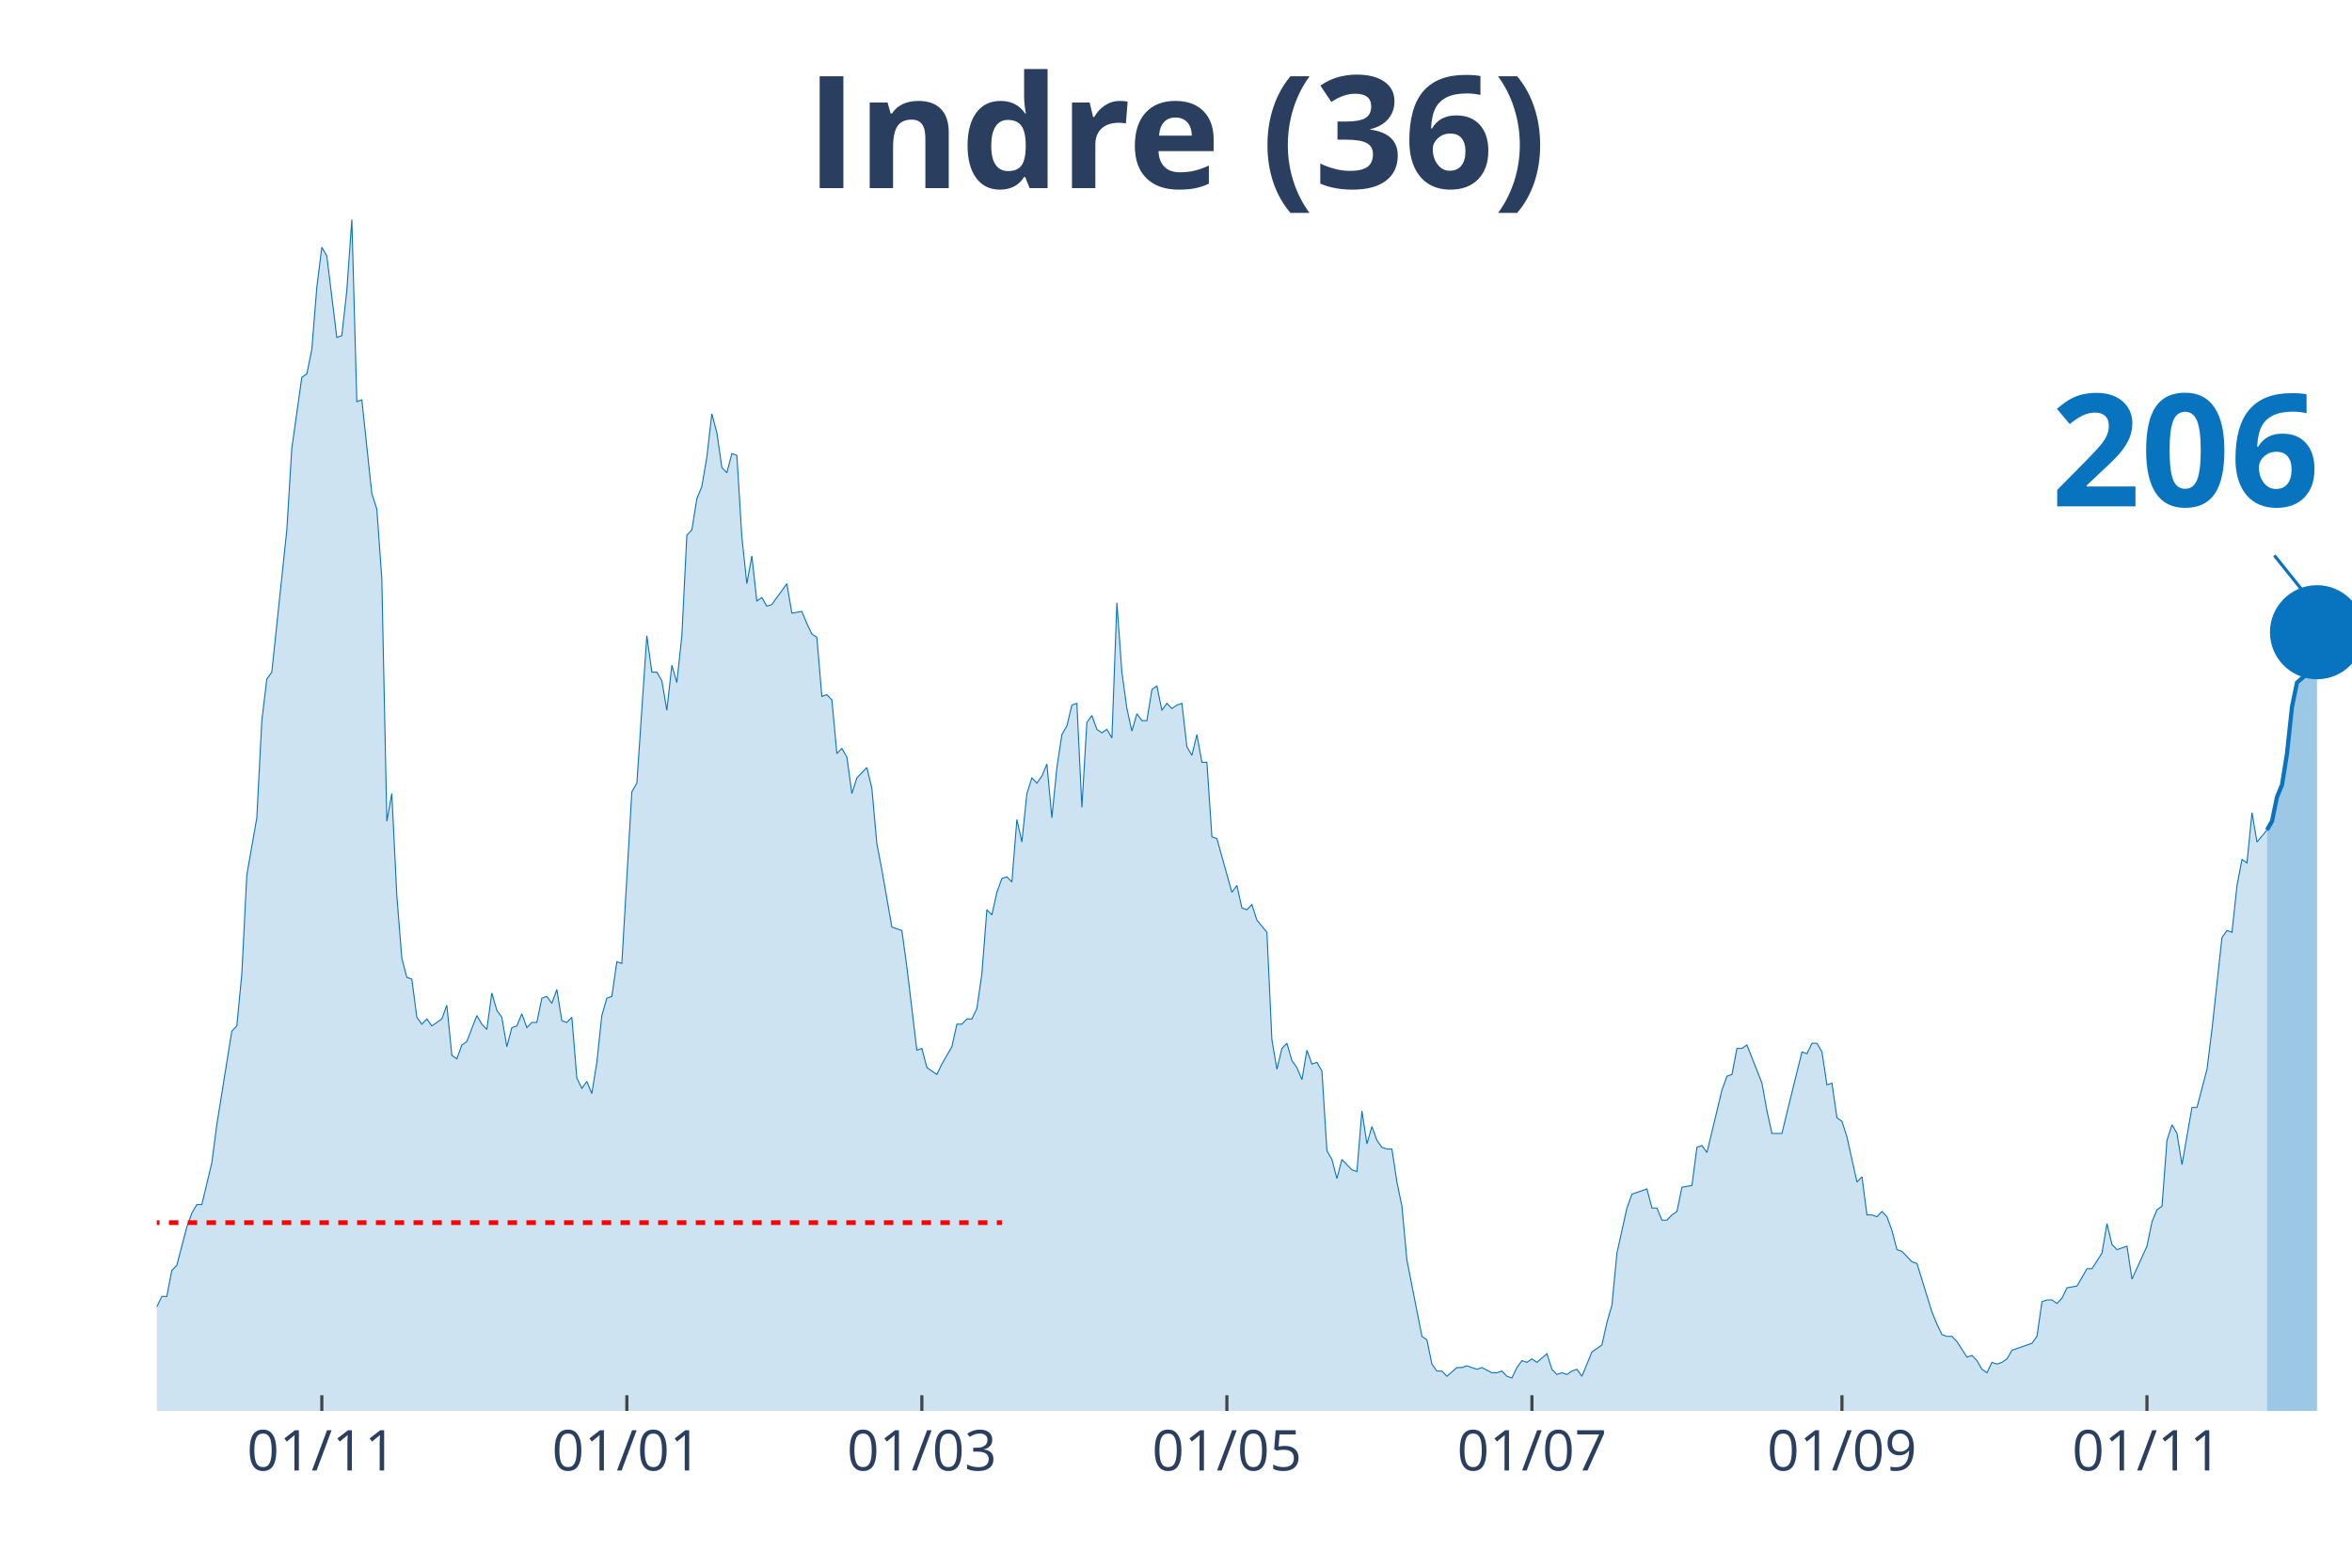
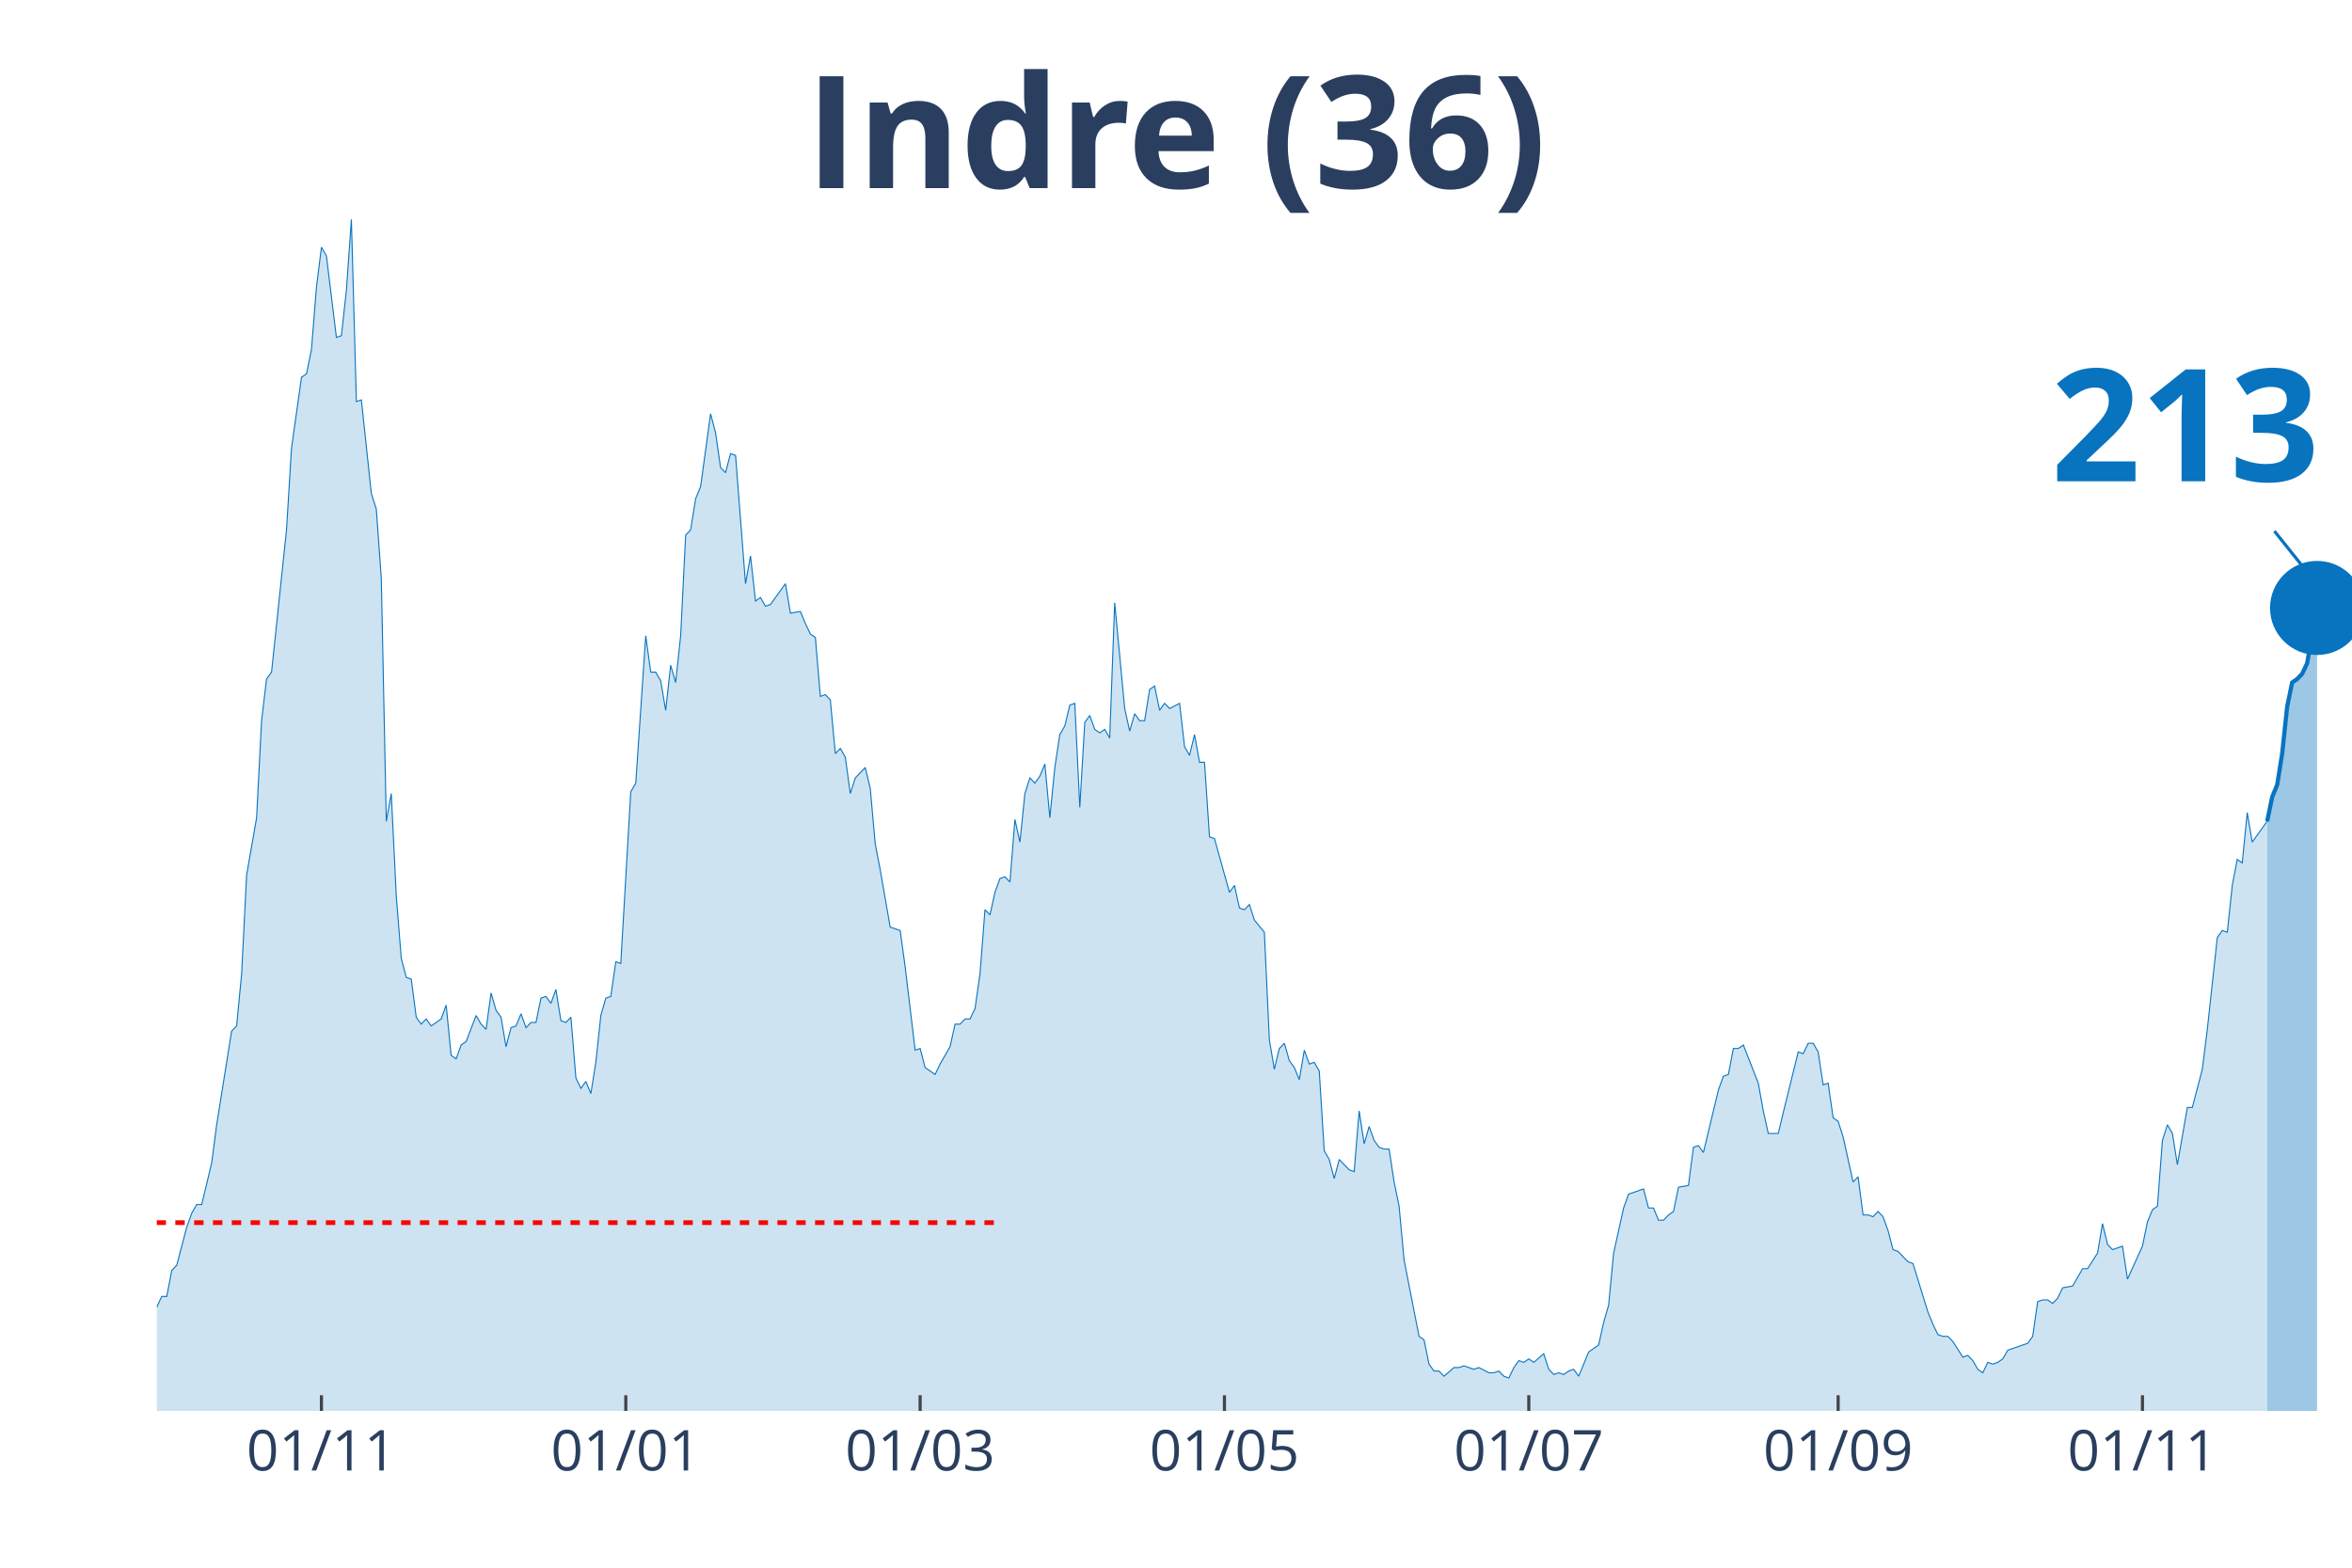
<svg xmlns="http://www.w3.org/2000/svg" class="main-svg" width="1125" height="750" style="" viewBox="0 0 750 500">
  <rect x="0" y="0" width="750" height="500" style="fill: rgb(0, 0, 0); fill-opacity: 0;" />
-   <defs id="defs-f3b847">
+   <defs id="defs-1c2faa">
    <g class="clips">
-       <clipPath id="clipf3b847xyplot" class="plotclip">
+       <clipPath id="clip1c2faaxyplot" class="plotclip">
        <rect width="700" height="380" />
      </clipPath>
-       <clipPath class="axesclip" id="clipf3b847x">
+       <clipPath class="axesclip" id="clip1c2faax">
        <rect x="50" y="0" width="700" height="500" />
      </clipPath>
-       <clipPath class="axesclip" id="clipf3b847y">
+       <clipPath class="axesclip" id="clip1c2faay">
        <rect x="0" y="70" width="750" height="380" />
      </clipPath>
-       <clipPath class="axesclip" id="clipf3b847xy">
+       <clipPath class="axesclip" id="clip1c2faaxy">
        <rect x="50" y="70" width="700" height="380" />
      </clipPath>
    </g>
    <g class="gradients" />
  </defs>
  <g class="bglayer">
    <rect class="bg" x="50" y="70" width="700" height="380" style="fill: rgb(0, 0, 0); fill-opacity: 0; stroke-width: 0;" />
  </g>
  <g class="layer-below">
    <g class="imagelayer" />
    <g class="shapelayer" />
  </g>
  <g class="cartesianlayer">
    <g class="subplot xy">
      <g class="layer-subplot">
        <g class="shapelayer" />
        <g class="imagelayer" />
      </g>
      <g class="gridlayer">
        <g class="x">
-           <path class="xgrid crisp" transform="translate(102.62,0)" d="M0,70v380" style="stroke: rgb(255, 255, 255); stroke-opacity: 1; stroke-width: 1px;" />
-           <path class="xgrid crisp" transform="translate(199.89,0)" d="M0,70v380" style="stroke: rgb(255, 255, 255); stroke-opacity: 1; stroke-width: 1px;" />
-           <path class="xgrid crisp" transform="translate(293.96,0)" d="M0,70v380" style="stroke: rgb(255, 255, 255); stroke-opacity: 1; stroke-width: 1px;" />
-           <path class="xgrid crisp" transform="translate(391.23,0)" d="M0,70v380" style="stroke: rgb(255, 255, 255); stroke-opacity: 1; stroke-width: 1px;" />
-           <path class="xgrid crisp" transform="translate(488.5,0)" d="M0,70v380" style="stroke: rgb(255, 255, 255); stroke-opacity: 1; stroke-width: 1px;" />
-           <path class="xgrid crisp" transform="translate(587.36,0)" d="M0,70v380" style="stroke: rgb(255, 255, 255); stroke-opacity: 1; stroke-width: 1px;" />
-           <path class="xgrid crisp" transform="translate(684.62,0)" d="M0,70v380" style="stroke: rgb(255, 255, 255); stroke-opacity: 1; stroke-width: 1px;" />
+           <path class="xgrid crisp" transform="translate(102.5,0)" d="M0,70v380" style="stroke: rgb(255, 255, 255); stroke-opacity: 1; stroke-width: 1px;" />
+           <path class="xgrid crisp" transform="translate(199.55,0)" d="M0,70v380" style="stroke: rgb(255, 255, 255); stroke-opacity: 1; stroke-width: 1px;" />
+           <path class="xgrid crisp" transform="translate(293.41,0)" d="M0,70v380" style="stroke: rgb(255, 255, 255); stroke-opacity: 1; stroke-width: 1px;" />
+           <path class="xgrid crisp" transform="translate(390.45,0)" d="M0,70v380" style="stroke: rgb(255, 255, 255); stroke-opacity: 1; stroke-width: 1px;" />
+           <path class="xgrid crisp" transform="translate(487.5,0)" d="M0,70v380" style="stroke: rgb(255, 255, 255); stroke-opacity: 1; stroke-width: 1px;" />
+           <path class="xgrid crisp" transform="translate(586.14,0)" d="M0,70v380" style="stroke: rgb(255, 255, 255); stroke-opacity: 1; stroke-width: 1px;" />
+           <path class="xgrid crisp" transform="translate(683.18,0)" d="M0,70v380" style="stroke: rgb(255, 255, 255); stroke-opacity: 1; stroke-width: 1px;" />
        </g>
        <g class="y" />
      </g>
      <g class="zerolinelayer" />
      <path class="xlines-below" />
      <path class="ylines-below" />
      <g class="overlines-below" />
      <g class="xaxislayer-below" />
      <g class="yaxislayer-below" />
      <g class="overaxes-below" />
-       <g class="plot" transform="translate(50, 70)" clip-path="url('#clipf3b847xyplot')">
+       <g class="plot" transform="translate(50, 70)" clip-path="url('#clip1c2faaxyplot')">
        <g class="scatterlayer mlayer">
-           <g class="trace scatter tracec04add" style="stroke-miterlimit: 2;">
+           <g class="trace scatter tracedd4503" style="stroke-miterlimit: 2;">
            <g class="fills">
              <g>
-                 <path class="js-fill" d="M672.89,380L-216.86,380L-216.86,373.92L-200.91,378.89L-199.32,378.34L-180.18,379.45L-178.59,380L-157.86,377.79L-156.26,377.23L-141.91,380L-140.32,380L-108.43,379.45L-106.83,377.79L-97.27,375.57L-95.67,377.23L-90.89,375.57L-89.29,374.47L-86.1,374.47L-84.51,371.7L-81.32,370.04L-79.73,373.36L-76.54,370.04L-74.94,370.04L-70.16,371.7L-68.56,370.6L-66.97,375.02L-65.38,374.47L-63.78,374.47L-62.19,370.04L-59,358.98L-57.4,354L-54.21,348.47L-52.62,348.47L-49.43,349.58L-47.84,353.45L-43.05,360.09L-41.46,360.09L-39.86,361.75L-38.27,361.19L-35.08,362.85L-33.49,359.53L-28.7,354.56L-27.11,346.81L-25.51,344.6L-23.92,337.41L-22.32,332.98L-20.73,332.98L-19.13,334.09L-17.54,329.11L-15.95,338.52L-14.35,340.73L-11.16,344.6L-9.57,345.71L-7.97,345.71L-6.38,350.68L-4.78,347.92L-3.19,346.81L-1.59,348.47L0,346.81L1.59,343.49L3.19,343.49L4.78,335.2L6.38,333.54L9.57,321.37L11.16,316.94L12.76,314.18L14.35,314.18L17.54,300.9L19.13,288.73L23.92,258.86L25.51,257.21L27.11,240.61L28.7,209.08L31.89,190.83L33.49,159.85L35.08,146.58L36.67,144.37L41.46,99.01L43.05,73.01L46.24,50.33L47.84,49.23L49.43,41.48L51.03,21.57L52.62,8.85L54.21,11.62L57.4,37.61L59,37.06L60.59,22.68L62.19,0L63.78,58.08L65.38,57.53L68.56,87.39L70.16,92.37L71.75,114.5L73.35,191.94L74.94,183.09L76.54,215.72L78.13,235.63L79.73,241.72L81.32,242.27L82.92,254.44L84.51,256.65L86.1,254.99L87.7,257.21L89.29,256.1L90.89,254.99L92.48,250.57L94.08,266.61L95.67,267.71L97.27,263.29L98.86,262.18L102.05,253.89L103.64,256.65L105.24,258.31L106.83,246.7L108.43,252.23L110.02,254.44L111.62,263.84L113.21,257.76L114.81,257.21L116.4,253.33L118,257.76L119.59,256.1L121.18,256.1L122.78,248.36L124.37,247.8L125.97,250.01L127.56,245.59L129.16,255.55L130.75,256.1L132.35,254.44L133.94,273.8L135.54,277.12L137.13,274.91L138.72,278.78L140.32,268.82L141.91,253.89L143.51,248.36L145.1,247.8L146.7,236.74L148.29,237.29L151.48,182.53L153.08,179.77L156.26,132.75L157.86,144.37L159.45,144.37L161.05,147.13L162.64,156.54L164.24,142.15L165.83,147.69L167.43,132.75L169.02,100.67L170.62,99.01L172.21,89.05L173.8,85.18L175.4,75.78L176.99,61.95L178.59,68.03L180.18,79.1L181.78,80.76L183.37,74.67L184.97,75.23L186.56,101.22L188.15,116.16L189.75,107.31L191.34,121.69L192.94,120.58L194.53,123.35L196.13,122.79L200.91,116.16L202.51,125.56L205.69,125.01L207.29,128.88L208.88,132.2L210.48,133.3L212.07,152.11L213.67,151.56L215.26,153.22L216.86,170.36L218.45,168.7L220.05,171.47L221.64,183.09L223.23,178.11L226.42,174.79L228.02,181.43L229.61,199.13L231.21,207.42L234.4,225.68L235.99,226.23L237.59,226.78L239.18,238.4L242.37,264.95L243.96,264.4L245.56,270.48L247.15,271.59L248.75,272.69L250.34,269.37L253.53,263.84L255.13,256.65L256.72,256.65L258.31,254.99L259.91,254.99L261.5,251.67L263.1,240.61L264.69,220.15L266.29,221.8L267.88,214.61L269.48,210.19L271.07,209.64L272.67,211.3L274.26,191.38L275.85,198.57L277.45,183.09L279.04,178.11L280.64,179.77L282.23,177.55L283.83,173.68L285.42,190.83L287.02,174.79L288.61,164.28L290.21,161.51L291.8,154.88L293.39,154.32L294.99,187.51L296.58,160.41L298.18,158.2L299.77,162.62L301.37,163.73L302.96,162.62L304.56,165.39L306.15,122.24L307.74,144.37L309.34,155.98L310.93,163.17L312.53,157.64L314.12,159.85L315.72,159.85L317.31,149.9L318.91,148.79L320.5,156.54L322.1,154.32L323.69,155.98L325.28,154.88L326.88,154.32L328.47,168.15L330.07,170.92L331.66,164.28L333.26,173.13L334.85,173.13L336.45,196.91L338.04,197.47L342.82,214.61L344.42,212.4L346.01,219.59L347.61,220.15L349.2,218.49L350.8,223.46L353.99,227.34L355.58,261.63L357.18,271.03L358.77,264.4L360.36,262.74L361.96,268.27L363.55,270.48L365.15,274.35L366.74,264.95L368.34,269.37L369.93,268.82L371.53,271.59L373.12,297.03L374.72,299.8L376.31,305.88L377.9,299.8L381.09,303.11L382.69,303.67L384.28,284.31L385.88,294.82L387.47,289.29L389.07,293.71L390.66,295.92L392.26,296.48L393.85,296.48L395.44,306.99L397.04,314.73L398.63,331.88L403.42,356.22L405.01,357.32L406.61,365.07L408.2,367.28L409.79,367.28L411.39,368.94L414.58,366.17L416.17,366.17L417.77,365.62L419.36,366.17L420.96,366.72L422.55,366.17L425.74,367.83L427.33,367.83L428.93,367.28L430.52,368.94L432.12,369.49L433.71,366.17L435.31,363.96L436.9,364.51L438.5,363.41L440.09,364.51L443.28,361.75L444.87,366.72L446.47,368.38L448.06,367.83L449.66,368.38L451.25,367.28L452.85,366.72L454.44,368.94L457.63,361.19L459.23,360.09L460.82,358.98L462.41,351.79L464.01,346.26L465.6,329.67L468.79,315.28L470.39,310.86L475.17,309.2L476.77,315.28L478.36,315.28L479.95,319.16L481.55,319.16L483.14,317.5L484.74,316.39L486.33,308.65L489.52,308.09L491.12,295.92L492.71,295.37L494.31,297.58L499.09,277.67L500.68,273.25L502.28,272.69L503.87,264.4L505.47,264.4L507.06,263.29L511.85,275.46L513.44,284.31L515.03,291.5L516.63,291.5L518.22,291.5L519.82,284.86L524.6,265.5L526.2,266.06L527.79,262.74L529.38,262.74L530.98,265.5L532.57,276.01L534.17,275.46L535.76,286.52L537.36,287.63L538.95,292.61L542.14,306.99L543.74,305.33L545.33,317.5L546.92,317.5L548.52,318.05L550.11,316.39L551.71,318.05L553.3,322.47L554.9,328.56L556.49,329.11L559.68,332.43L561.28,332.98L566.06,348.47L567.65,352.34L569.25,355.66L570.84,356.22L572.44,356.22L574.03,357.87L577.22,362.85L578.82,362.3L580.41,363.96L582,366.72L583.6,367.83L585.19,364.51L586.79,365.07L588.38,364.51L589.98,363.41L591.57,360.64L597.95,358.43L599.54,356.22L601.14,345.15L602.73,344.6L604.33,344.6L605.92,345.71L607.52,344.05L609.11,340.73L612.3,340.17L613.9,337.41L615.49,334.64L617.08,334.64L620.27,329.67L621.87,320.26L623.46,326.9L625.06,328.56L628.25,327.45L629.84,337.96L634.62,327.45L636.22,319.71L637.81,315.84L639.41,314.73L641,293.71L642.6,288.73L644.19,291.5L645.79,301.46L648.97,283.2L650.57,283.2L653.76,271.03L655.35,258.31L658.54,229L660.14,226.78L661.73,227.34L663.33,212.4L664.92,204.1L666.51,205.21L668.11,189.17L669.7,198.57L672.89,194.7" style="fill: rgb(8, 115, 191); fill-opacity: 0.2; stroke-width: 0;" />
+                 <path class="js-fill" d="M672.95,380L-216.36,380L-216.36,373.92L-200.45,378.89L-198.86,378.34L-179.77,379.45L-178.18,380L-157.5,377.79L-155.91,377.23L-141.59,380L-140,380L-108.18,379.45L-106.59,377.79L-97.05,375.57L-95.45,377.23L-90.68,375.57L-89.09,374.47L-85.91,374.47L-84.32,371.7L-81.14,370.04L-79.55,373.36L-76.36,370.04L-74.77,370.04L-70,371.7L-68.41,370.6L-66.82,375.02L-65.23,374.47L-63.64,374.47L-62.05,370.04L-58.86,358.98L-57.27,354L-54.09,348.47L-52.5,348.47L-49.32,349.58L-47.73,353.45L-42.95,360.09L-41.36,360.09L-39.77,361.75L-38.18,361.19L-35,362.85L-33.41,359.53L-28.64,354.56L-27.05,346.81L-25.45,344.6L-23.86,337.41L-22.27,332.98L-20.68,332.98L-19.09,334.09L-17.5,329.11L-15.91,338.52L-14.32,340.73L-11.14,344.6L-9.55,345.71L-7.95,345.71L-6.36,350.68L-4.77,347.92L-3.18,346.81L-1.59,348.47L0,346.81L1.59,343.49L3.18,343.49L4.77,335.2L6.36,333.54L9.55,321.37L11.14,316.94L12.73,314.18L14.32,314.18L17.5,300.9L19.09,288.73L23.86,258.86L25.45,257.21L27.05,240.61L28.64,209.08L31.82,190.83L33.41,159.85L35,146.58L36.59,144.37L41.36,99.01L42.95,73.01L46.14,50.33L47.73,49.23L49.32,41.48L50.91,21.57L52.5,8.85L54.09,11.62L57.27,37.61L58.86,37.06L60.45,22.68L62.05,0L63.64,58.08L65.23,57.53L68.41,87.39L70,92.37L71.59,114.5L73.18,191.94L74.77,183.09L76.36,215.72L77.95,235.63L79.55,241.72L81.14,242.27L82.73,254.44L84.32,256.65L85.91,254.99L87.5,257.21L89.09,256.1L90.68,254.99L92.27,250.57L93.86,266.61L95.45,267.71L97.05,263.29L98.64,262.18L101.82,253.89L103.41,256.65L105,258.31L106.59,246.7L108.18,252.23L109.77,254.44L111.36,263.84L112.95,257.76L114.55,257.21L116.14,253.33L117.73,257.76L119.32,256.1L120.91,256.1L122.5,248.36L124.09,247.8L125.68,250.01L127.27,245.59L128.86,255.55L130.45,256.1L132.05,254.44L133.64,273.8L135.23,277.12L136.82,274.91L138.41,278.78L140,268.82L141.59,253.89L143.18,248.36L144.77,247.8L146.36,236.74L147.95,237.29L151.14,182.53L152.73,179.77L155.91,132.75L157.5,144.37L159.09,144.37L160.68,147.13L162.27,156.54L163.86,142.15L165.45,147.69L167.05,132.75L168.64,100.67L170.23,99.01L171.82,89.05L173.41,85.18L176.59,61.95L178.18,68.03L179.77,79.1L181.36,80.76L182.95,74.67L184.55,75.23L187.73,116.16L189.32,107.31L190.91,121.69L192.5,120.58L194.09,123.35L195.68,122.79L200.45,116.16L202.05,125.56L205.23,125.01L206.82,128.88L208.41,132.2L210,133.3L211.59,152.11L213.18,151.56L214.77,153.22L216.36,170.36L217.95,168.7L219.55,171.47L221.14,183.09L222.73,178.11L225.91,174.79L227.5,181.43L229.09,199.13L230.68,207.42L233.86,225.68L235.45,226.23L237.05,226.78L238.64,238.4L241.82,264.95L243.41,264.4L245,270.48L246.59,271.59L248.18,272.69L249.77,269.37L252.95,263.84L254.55,256.65L256.14,256.65L257.73,254.99L259.32,254.99L260.91,251.67L262.5,240.61L264.09,220.15L265.68,221.8L267.27,214.61L268.86,210.19L270.45,209.64L272.05,211.3L273.64,191.38L275.23,198.57L276.82,183.09L278.41,178.11L280,179.77L281.59,177.55L283.18,173.68L284.77,190.83L286.36,174.79L287.95,164.28L289.55,161.51L291.14,154.88L292.73,154.32L294.32,187.51L295.91,160.41L297.5,158.2L299.09,162.62L300.68,163.73L302.27,162.62L303.86,165.39L305.45,122.24L308.64,155.98L310.23,163.17L311.82,157.64L313.41,159.85L315,159.85L316.59,149.9L318.18,148.79L319.77,156.54L321.36,154.32L322.95,155.98L326.14,154.32L327.73,168.15L329.32,170.92L330.91,164.28L332.5,173.13L334.09,173.13L335.68,196.91L337.27,197.47L342.05,214.61L343.64,212.4L345.23,219.59L346.82,220.15L348.41,218.49L350,223.46L353.18,227.34L354.77,261.63L356.36,271.03L357.95,264.4L359.55,262.74L361.14,268.27L362.73,270.48L364.32,274.35L365.91,264.95L367.5,269.37L369.09,268.82L370.68,271.59L372.27,297.03L373.86,299.8L375.45,305.88L377.05,299.8L380.23,303.11L381.82,303.67L383.41,284.31L385,294.82L386.59,289.29L388.18,293.71L389.77,295.92L391.36,296.48L392.95,296.48L394.55,306.99L396.14,314.73L397.73,331.88L402.5,356.22L404.09,357.32L405.68,365.07L407.27,367.28L408.86,367.28L410.45,368.94L413.64,366.17L415.23,366.17L416.82,365.62L418.41,366.17L420,366.72L421.59,366.17L424.77,367.83L426.36,367.83L427.95,367.28L429.55,368.94L431.14,369.49L432.73,366.17L434.32,363.96L435.91,364.51L437.5,363.41L439.09,364.51L442.27,361.75L443.86,366.72L445.45,368.38L447.05,367.83L448.64,368.38L450.23,367.28L451.82,366.72L453.41,368.94L456.59,361.19L458.18,360.09L459.77,358.98L461.36,351.79L462.95,346.26L464.55,329.67L467.73,315.28L469.32,310.86L474.09,309.2L475.68,315.28L477.27,315.28L478.86,319.16L480.45,319.16L482.05,317.5L483.64,316.39L485.23,308.65L488.41,308.09L490,295.92L491.59,295.37L493.18,297.58L497.95,277.67L499.55,273.25L501.14,272.69L502.73,264.4L504.32,264.4L505.91,263.29L510.68,275.46L512.27,284.31L513.86,291.5L515.45,291.5L517.05,291.5L518.64,284.86L523.41,265.5L525,266.06L526.59,262.74L528.18,262.74L529.77,265.5L531.36,276.01L532.95,275.46L534.55,286.52L536.14,287.63L537.73,292.61L540.91,306.99L542.5,305.33L544.09,317.5L545.68,317.5L547.27,318.05L548.86,316.39L550.45,318.05L552.05,322.47L553.64,328.56L555.23,329.11L558.41,332.43L560,332.98L564.77,348.47L566.36,352.34L567.95,355.66L569.55,356.22L571.14,356.22L572.73,357.87L575.91,362.85L577.5,362.3L579.09,363.96L580.68,366.72L582.27,367.83L583.86,364.51L585.45,365.07L587.05,364.51L588.64,363.41L590.23,360.64L596.59,358.43L598.18,356.22L599.77,345.15L601.36,344.6L602.95,344.6L604.55,345.71L606.14,344.05L607.73,340.73L610.91,340.17L612.5,337.41L614.09,334.64L615.68,334.64L618.86,329.67L620.45,320.26L622.05,326.9L623.64,328.56L626.82,327.45L628.41,337.96L633.18,327.45L634.77,319.71L636.36,315.84L637.95,314.73L639.55,293.71L641.14,288.73L642.73,291.5L644.32,301.46L647.5,283.2L649.09,283.2L652.27,271.03L653.86,258.31L657.05,229L658.64,226.78L660.23,227.34L661.82,212.4L663.41,204.1L665,205.21L666.59,189.17L668.18,198.57L672.95,191.94" style="fill: rgb(8, 115, 191); fill-opacity: 0.2; stroke-width: 0;" />
              </g>
            </g>
            <g class="errorbars" />
            <g class="lines">
-               <path class="js-line" d="M-216.86,373.92L-200.91,378.89L-199.32,378.34L-180.18,379.45L-178.59,380L-157.86,377.79L-156.26,377.23L-141.91,380L-140.32,380L-108.43,379.45L-106.83,377.79L-97.27,375.57L-95.67,377.23L-90.89,375.57L-89.29,374.47L-86.1,374.47L-84.51,371.7L-81.32,370.04L-79.73,373.36L-76.54,370.04L-74.94,370.04L-70.16,371.7L-68.56,370.6L-66.97,375.02L-65.38,374.47L-63.78,374.47L-62.19,370.04L-59,358.98L-57.4,354L-54.21,348.47L-52.62,348.47L-49.43,349.58L-47.84,353.45L-43.05,360.09L-41.46,360.09L-39.86,361.75L-38.27,361.19L-35.08,362.85L-33.49,359.53L-28.7,354.56L-27.11,346.81L-25.51,344.6L-23.92,337.41L-22.32,332.98L-20.73,332.98L-19.13,334.09L-17.54,329.11L-15.95,338.52L-14.35,340.73L-11.16,344.6L-9.57,345.71L-7.97,345.71L-6.38,350.68L-4.78,347.92L-3.19,346.81L-1.59,348.47L0,346.81L1.59,343.49L3.19,343.49L4.78,335.2L6.38,333.54L9.57,321.37L11.16,316.94L12.76,314.18L14.35,314.18L17.54,300.9L19.13,288.73L23.92,258.86L25.51,257.21L27.11,240.61L28.7,209.08L31.89,190.83L33.49,159.85L35.08,146.58L36.67,144.37L41.46,99.01L43.05,73.01L46.24,50.33L47.84,49.23L49.43,41.48L51.03,21.57L52.62,8.85L54.21,11.62L57.4,37.61L59,37.06L60.59,22.68L62.19,0L63.78,58.08L65.38,57.53L68.56,87.39L70.16,92.37L71.75,114.5L73.35,191.94L74.94,183.09L76.54,215.72L78.13,235.63L79.73,241.72L81.32,242.27L82.92,254.44L84.51,256.65L86.1,254.99L87.7,257.21L89.29,256.1L90.89,254.99L92.48,250.57L94.08,266.61L95.67,267.71L97.27,263.29L98.86,262.18L102.05,253.89L103.64,256.65L105.24,258.31L106.83,246.7L108.43,252.23L110.02,254.44L111.62,263.84L113.21,257.76L114.81,257.21L116.4,253.33L118,257.76L119.59,256.1L121.18,256.1L122.78,248.36L124.37,247.8L125.97,250.01L127.56,245.59L129.16,255.55L130.75,256.1L132.35,254.44L133.94,273.8L135.54,277.12L137.13,274.91L138.72,278.78L140.32,268.82L141.91,253.89L143.51,248.36L145.1,247.8L146.7,236.74L148.29,237.29L151.48,182.53L153.08,179.77L156.26,132.75L157.86,144.37L159.45,144.37L161.05,147.13L162.64,156.54L164.24,142.15L165.83,147.69L167.43,132.75L169.02,100.67L170.62,99.01L172.21,89.05L173.8,85.18L175.4,75.78L176.99,61.95L178.59,68.03L180.18,79.1L181.78,80.76L183.37,74.67L184.97,75.23L186.56,101.22L188.15,116.16L189.75,107.31L191.34,121.69L192.94,120.58L194.53,123.35L196.13,122.79L200.91,116.16L202.51,125.56L205.69,125.01L207.29,128.88L208.88,132.2L210.48,133.3L212.07,152.11L213.67,151.56L215.26,153.22L216.86,170.36L218.45,168.7L220.05,171.47L221.64,183.09L223.23,178.11L226.42,174.79L228.02,181.43L229.61,199.13L231.21,207.42L234.4,225.68L235.99,226.23L237.59,226.78L239.18,238.4L242.37,264.95L243.96,264.4L245.56,270.48L247.15,271.59L248.75,272.69L250.34,269.37L253.53,263.84L255.13,256.65L256.72,256.65L258.31,254.99L259.91,254.99L261.5,251.67L263.1,240.61L264.69,220.15L266.29,221.8L267.88,214.61L269.48,210.19L271.07,209.64L272.67,211.3L274.26,191.38L275.85,198.57L277.45,183.09L279.04,178.11L280.64,179.77L282.23,177.55L283.83,173.68L285.42,190.83L287.02,174.79L288.61,164.28L290.21,161.51L291.8,154.88L293.39,154.32L294.99,187.51L296.58,160.41L298.18,158.2L299.77,162.62L301.37,163.73L302.96,162.62L304.56,165.39L306.15,122.24L307.74,144.37L309.34,155.98L310.93,163.17L312.53,157.64L314.12,159.85L315.72,159.85L317.31,149.9L318.91,148.79L320.5,156.54L322.1,154.32L323.69,155.98L325.28,154.88L326.88,154.32L328.47,168.15L330.07,170.92L331.66,164.28L333.26,173.13L334.85,173.13L336.45,196.91L338.04,197.47L342.82,214.61L344.42,212.4L346.01,219.59L347.61,220.15L349.2,218.49L350.8,223.46L353.99,227.34L355.58,261.63L357.18,271.03L358.77,264.4L360.36,262.74L361.96,268.27L363.55,270.48L365.15,274.35L366.74,264.95L368.34,269.37L369.93,268.82L371.53,271.59L373.12,297.03L374.72,299.8L376.31,305.88L377.9,299.8L381.09,303.11L382.69,303.67L384.28,284.31L385.88,294.82L387.47,289.29L389.07,293.71L390.66,295.92L392.26,296.48L393.85,296.48L395.44,306.99L397.04,314.73L398.63,331.88L403.42,356.22L405.01,357.32L406.61,365.07L408.2,367.28L409.79,367.28L411.39,368.94L414.58,366.17L416.17,366.17L417.77,365.62L419.36,366.17L420.96,366.72L422.55,366.17L425.74,367.83L427.33,367.83L428.93,367.28L430.52,368.94L432.12,369.49L433.71,366.17L435.31,363.96L436.9,364.51L438.5,363.41L440.09,364.51L443.28,361.75L444.87,366.72L446.47,368.38L448.06,367.83L449.66,368.38L451.25,367.28L452.85,366.72L454.44,368.94L457.63,361.19L459.23,360.09L460.82,358.98L462.41,351.79L464.01,346.26L465.6,329.67L468.79,315.28L470.39,310.86L475.17,309.2L476.77,315.28L478.36,315.28L479.95,319.16L481.55,319.16L483.14,317.5L484.74,316.39L486.33,308.65L489.52,308.09L491.12,295.92L492.71,295.37L494.31,297.58L499.09,277.67L500.68,273.25L502.28,272.69L503.87,264.4L505.47,264.4L507.06,263.29L511.85,275.46L513.44,284.31L515.03,291.5L516.63,291.5L518.22,291.5L519.82,284.86L524.6,265.5L526.2,266.06L527.79,262.74L529.38,262.74L530.98,265.5L532.57,276.01L534.17,275.46L535.76,286.52L537.36,287.63L538.95,292.61L542.14,306.99L543.74,305.33L545.33,317.5L546.92,317.5L548.52,318.05L550.11,316.39L551.71,318.05L553.3,322.47L554.9,328.56L556.49,329.11L559.68,332.43L561.28,332.98L566.06,348.47L567.65,352.34L569.25,355.66L570.84,356.22L572.44,356.22L574.03,357.87L577.22,362.85L578.82,362.3L580.41,363.96L582,366.72L583.6,367.83L585.19,364.51L586.79,365.07L588.38,364.51L589.98,363.41L591.57,360.64L597.95,358.43L599.54,356.22L601.14,345.15L602.73,344.6L604.33,344.6L605.92,345.71L607.52,344.05L609.11,340.73L612.3,340.17L613.9,337.41L615.49,334.64L617.08,334.64L620.27,329.67L621.87,320.26L623.46,326.9L625.06,328.56L628.25,327.45L629.84,337.96L634.62,327.45L636.22,319.71L637.81,315.84L639.41,314.73L641,293.71L642.6,288.73L644.19,291.5L645.79,301.46L648.97,283.2L650.57,283.2L653.76,271.03L655.35,258.31L658.54,229L660.14,226.78L661.73,227.34L663.33,212.4L664.92,204.1L666.51,205.21L668.11,189.17L669.7,198.57L672.89,194.7" style="vector-effect: non-scaling-stroke; fill: none; stroke: rgb(8, 115, 191); stroke-opacity: 1; stroke-width: 0.5px; opacity: 1;" />
+               <path class="js-line" d="M-216.36,373.92L-200.45,378.89L-198.86,378.34L-179.77,379.45L-178.18,380L-157.5,377.79L-155.91,377.23L-141.59,380L-140,380L-108.18,379.45L-106.59,377.79L-97.05,375.57L-95.45,377.23L-90.68,375.57L-89.09,374.47L-85.91,374.47L-84.32,371.7L-81.14,370.04L-79.55,373.36L-76.36,370.04L-74.77,370.04L-70,371.7L-68.41,370.6L-66.82,375.02L-65.23,374.47L-63.64,374.47L-62.05,370.04L-58.86,358.98L-57.27,354L-54.09,348.47L-52.5,348.47L-49.32,349.58L-47.73,353.45L-42.95,360.09L-41.36,360.09L-39.77,361.75L-38.18,361.19L-35,362.85L-33.41,359.53L-28.64,354.56L-27.05,346.81L-25.45,344.6L-23.86,337.41L-22.27,332.98L-20.68,332.98L-19.09,334.09L-17.5,329.11L-15.91,338.52L-14.32,340.73L-11.14,344.6L-9.55,345.71L-7.95,345.71L-6.36,350.68L-4.77,347.92L-3.18,346.81L-1.59,348.47L0,346.81L1.59,343.49L3.18,343.49L4.77,335.2L6.36,333.54L9.55,321.37L11.14,316.94L12.73,314.18L14.32,314.18L17.5,300.9L19.09,288.73L23.86,258.86L25.45,257.21L27.05,240.61L28.64,209.08L31.82,190.83L33.41,159.85L35,146.58L36.59,144.37L41.36,99.01L42.95,73.01L46.14,50.33L47.73,49.23L49.32,41.48L50.91,21.57L52.5,8.85L54.09,11.62L57.27,37.61L58.86,37.06L60.45,22.68L62.05,0L63.64,58.08L65.23,57.53L68.41,87.39L70,92.37L71.59,114.5L73.18,191.94L74.77,183.09L76.36,215.72L77.95,235.63L79.55,241.72L81.14,242.27L82.73,254.44L84.32,256.65L85.91,254.99L87.5,257.21L89.09,256.1L90.68,254.99L92.27,250.57L93.86,266.61L95.45,267.71L97.05,263.29L98.64,262.18L101.82,253.89L103.41,256.65L105,258.31L106.59,246.7L108.18,252.23L109.77,254.44L111.36,263.84L112.95,257.76L114.55,257.21L116.14,253.33L117.73,257.76L119.32,256.1L120.91,256.1L122.5,248.36L124.09,247.8L125.68,250.01L127.27,245.59L128.86,255.55L130.45,256.1L132.05,254.44L133.64,273.8L135.23,277.12L136.82,274.91L138.41,278.78L140,268.82L141.59,253.89L143.18,248.36L144.77,247.8L146.36,236.74L147.95,237.29L151.14,182.53L152.73,179.77L155.91,132.75L157.5,144.37L159.09,144.37L160.68,147.13L162.27,156.54L163.86,142.15L165.45,147.69L167.05,132.75L168.64,100.67L170.23,99.01L171.82,89.05L173.41,85.18L176.59,61.95L178.18,68.03L179.77,79.1L181.36,80.76L182.95,74.67L184.55,75.23L187.73,116.16L189.32,107.31L190.91,121.69L192.5,120.58L194.09,123.35L195.68,122.79L200.45,116.16L202.05,125.56L205.23,125.01L206.82,128.88L208.41,132.2L210,133.3L211.59,152.11L213.18,151.56L214.77,153.22L216.36,170.36L217.95,168.7L219.55,171.47L221.14,183.09L222.73,178.11L225.91,174.79L227.5,181.43L229.09,199.13L230.68,207.42L233.86,225.68L235.45,226.23L237.05,226.78L238.64,238.4L241.82,264.95L243.41,264.4L245,270.48L246.59,271.59L248.18,272.69L249.77,269.37L252.95,263.84L254.55,256.65L256.14,256.65L257.73,254.99L259.32,254.99L260.91,251.67L262.5,240.61L264.09,220.15L265.68,221.8L267.27,214.61L268.86,210.19L270.45,209.64L272.05,211.3L273.64,191.38L275.23,198.57L276.82,183.09L278.41,178.11L280,179.77L281.59,177.55L283.18,173.68L284.77,190.83L286.36,174.79L287.95,164.28L289.55,161.51L291.14,154.88L292.73,154.32L294.32,187.51L295.91,160.41L297.5,158.2L299.09,162.62L300.68,163.73L302.27,162.62L303.86,165.39L305.45,122.24L308.64,155.98L310.23,163.17L311.82,157.64L313.41,159.85L315,159.85L316.59,149.9L318.18,148.79L319.77,156.54L321.36,154.32L322.95,155.98L326.14,154.32L327.73,168.15L329.32,170.92L330.91,164.28L332.5,173.13L334.09,173.13L335.68,196.91L337.27,197.47L342.05,214.61L343.64,212.4L345.23,219.59L346.82,220.15L348.41,218.49L350,223.46L353.18,227.34L354.77,261.63L356.36,271.03L357.95,264.4L359.55,262.74L361.14,268.27L362.73,270.48L364.32,274.35L365.91,264.95L367.5,269.37L369.09,268.82L370.68,271.59L372.27,297.03L373.86,299.8L375.45,305.88L377.05,299.8L380.23,303.11L381.82,303.67L383.41,284.31L385,294.82L386.59,289.29L388.18,293.71L389.77,295.92L391.36,296.48L392.95,296.48L394.55,306.99L396.14,314.73L397.73,331.88L402.5,356.22L404.09,357.32L405.68,365.07L407.27,367.28L408.86,367.28L410.45,368.94L413.64,366.17L415.23,366.17L416.82,365.62L418.41,366.17L420,366.72L421.59,366.17L424.77,367.83L426.36,367.83L427.95,367.28L429.55,368.94L431.14,369.49L432.73,366.17L434.32,363.96L435.91,364.51L437.5,363.41L439.09,364.51L442.27,361.75L443.86,366.72L445.45,368.38L447.05,367.83L448.64,368.38L450.23,367.28L451.82,366.72L453.41,368.94L456.59,361.19L458.18,360.09L459.77,358.98L461.36,351.79L462.95,346.26L464.55,329.67L467.73,315.28L469.32,310.86L474.09,309.2L475.68,315.28L477.27,315.28L478.86,319.16L480.45,319.16L482.05,317.5L483.64,316.39L485.23,308.65L488.41,308.09L490,295.92L491.59,295.37L493.18,297.58L497.95,277.67L499.55,273.25L501.14,272.69L502.73,264.4L504.32,264.4L505.91,263.29L510.68,275.46L512.27,284.31L513.86,291.5L515.45,291.5L517.05,291.5L518.64,284.86L523.41,265.5L525,266.06L526.59,262.74L528.18,262.74L529.77,265.5L531.36,276.01L532.95,275.46L534.55,286.52L536.14,287.63L537.73,292.61L540.91,306.99L542.5,305.33L544.09,317.5L545.68,317.5L547.27,318.05L548.86,316.39L550.45,318.05L552.05,322.47L553.64,328.56L555.23,329.11L558.41,332.43L560,332.98L564.77,348.47L566.36,352.34L567.95,355.66L569.55,356.22L571.14,356.22L572.73,357.87L575.91,362.85L577.5,362.3L579.09,363.96L580.68,366.72L582.27,367.83L583.86,364.51L585.45,365.07L587.05,364.51L588.64,363.41L590.23,360.64L596.59,358.43L598.18,356.22L599.77,345.15L601.36,344.6L602.95,344.6L604.55,345.71L606.14,344.05L607.73,340.73L610.91,340.17L612.5,337.41L614.09,334.64L615.68,334.64L618.86,329.67L620.45,320.26L622.05,326.9L623.64,328.56L626.82,327.45L628.41,337.96L633.18,327.45L634.77,319.71L636.36,315.84L637.95,314.73L639.55,293.71L641.14,288.73L642.73,291.5L644.32,301.46L647.5,283.2L649.09,283.2L652.27,271.03L653.86,258.31L657.05,229L658.64,226.78L660.23,227.34L661.82,212.4L663.41,204.1L665,205.21L666.59,189.17L668.18,198.57L672.95,191.94" style="vector-effect: non-scaling-stroke; fill: none; stroke: rgb(8, 115, 191); stroke-opacity: 1; stroke-width: 0.5px; opacity: 1;" />
            </g>
            <g class="points" />
            <g class="text" />
          </g>
-           <g class="trace scatter trace93eede" style="stroke-miterlimit: 2;">
+           <g class="trace scatter trace9dc672" style="stroke-miterlimit: 2;">
            <g class="fills">
              <g>
-                 <path class="js-fill" d="M688.84,380L672.89,380L672.89,194.7L674.49,191.94L676.08,184.19L677.68,180.32L679.27,170.36L680.87,155.43L682.46,147.69L685.65,144.92L687.24,141.6L688.84,131.64" style="fill: rgb(8, 115, 191); fill-opacity: 0.4; stroke-width: 0;" />
+                 <path class="js-fill" d="M688.86,380L672.95,380L672.95,191.94L674.55,184.19L676.14,180.32L677.73,170.36L679.32,155.43L680.91,147.69L682.5,146.58L684.09,144.92L685.68,141.6L688.86,123.9" style="fill: rgb(8, 115, 191); fill-opacity: 0.4; stroke-width: 0;" />
              </g>
            </g>
            <g class="errorbars" />
            <g class="lines">
-               <path class="js-line" d="M672.89,194.7L674.49,191.94L676.08,184.19L677.68,180.32L679.27,170.36L680.87,155.43L682.46,147.69L685.65,144.92L687.24,141.6L688.84,131.64" style="vector-effect: non-scaling-stroke; fill: none; stroke: rgb(8, 115, 191); stroke-opacity: 1; stroke-width: 2px; opacity: 1;" />
+               <path class="js-line" d="M672.95,191.94L674.55,184.19L676.14,180.32L677.73,170.36L679.32,155.43L680.91,147.69L682.5,146.58L684.09,144.92L685.68,141.6L688.86,123.9" style="vector-effect: non-scaling-stroke; fill: none; stroke: rgb(8, 115, 191); stroke-opacity: 1; stroke-width: 2px; opacity: 1;" />
            </g>
            <g class="points" />
            <g class="text" />
          </g>
-           <g class="trace scatter trace591f24" style="stroke-miterlimit: 2; opacity: 1;">
+           <g class="trace scatter trace29433a" style="stroke-miterlimit: 2; opacity: 1;">
            <g class="fills" />
            <g class="errorbars" />
            <g class="lines" />
            <g class="points">
-               <path class="point" transform="translate(688.84,131.64)" d="M15,0A15,15 0 1,1 0,-15A15,15 0 0,1 15,0Z" style="opacity: 1; stroke-width: 0px; fill: rgb(8, 115, 191); fill-opacity: 1;" />
+               <path class="point" transform="translate(688.86,123.9)" d="M15,0A15,15 0 1,1 0,-15A15,15 0 0,1 15,0Z" style="opacity: 1; stroke-width: 0px; fill: rgb(8, 115, 191); fill-opacity: 1;" />
            </g>
            <g class="text" />
          </g>
        </g>
      </g>
      <g class="overplot" />
      <path class="xlines-above crisp" style="fill: none; stroke-width: 1px; stroke: rgb(0, 0, 0); stroke-opacity: 0;" d="" />
      <path class="ylines-above crisp" style="fill: none;" d="M0,0" />
      <g class="overlines-above" />
      <g class="xaxislayer-above">
-         <path class="xtick ticks crisp" d="M0,450v-5" transform="translate(102.62,0)" style="stroke: rgb(68, 68, 68); stroke-opacity: 1; stroke-width: 1px;" />
-         <path class="xtick ticks crisp" d="M0,450v-5" transform="translate(199.89,0)" style="stroke: rgb(68, 68, 68); stroke-opacity: 1; stroke-width: 1px;" />
-         <path class="xtick ticks crisp" d="M0,450v-5" transform="translate(293.96,0)" style="stroke: rgb(68, 68, 68); stroke-opacity: 1; stroke-width: 1px;" />
-         <path class="xtick ticks crisp" d="M0,450v-5" transform="translate(391.23,0)" style="stroke: rgb(68, 68, 68); stroke-opacity: 1; stroke-width: 1px;" />
-         <path class="xtick ticks crisp" d="M0,450v-5" transform="translate(488.5,0)" style="stroke: rgb(68, 68, 68); stroke-opacity: 1; stroke-width: 1px;" />
-         <path class="xtick ticks crisp" d="M0,450v-5" transform="translate(587.36,0)" style="stroke: rgb(68, 68, 68); stroke-opacity: 1; stroke-width: 1px;" />
-         <path class="xtick ticks crisp" d="M0,450v-5" transform="translate(684.62,0)" style="stroke: rgb(68, 68, 68); stroke-opacity: 1; stroke-width: 1px;" />
+         <path class="xtick ticks crisp" d="M0,450v-5" transform="translate(102.5,0)" style="stroke: rgb(68, 68, 68); stroke-opacity: 1; stroke-width: 1px;" />
+         <path class="xtick ticks crisp" d="M0,450v-5" transform="translate(199.55,0)" style="stroke: rgb(68, 68, 68); stroke-opacity: 1; stroke-width: 1px;" />
+         <path class="xtick ticks crisp" d="M0,450v-5" transform="translate(293.41,0)" style="stroke: rgb(68, 68, 68); stroke-opacity: 1; stroke-width: 1px;" />
+         <path class="xtick ticks crisp" d="M0,450v-5" transform="translate(390.45,0)" style="stroke: rgb(68, 68, 68); stroke-opacity: 1; stroke-width: 1px;" />
+         <path class="xtick ticks crisp" d="M0,450v-5" transform="translate(487.5,0)" style="stroke: rgb(68, 68, 68); stroke-opacity: 1; stroke-width: 1px;" />
+         <path class="xtick ticks crisp" d="M0,450v-5" transform="translate(586.14,0)" style="stroke: rgb(68, 68, 68); stroke-opacity: 1; stroke-width: 1px;" />
+         <path class="xtick ticks crisp" d="M0,450v-5" transform="translate(683.18,0)" style="stroke: rgb(68, 68, 68); stroke-opacity: 1; stroke-width: 1px;" />
        <g class="xtick">
-           <text text-anchor="middle" x="0" y="469" transform="translate(102.62,0)" style="font-family: 'Open Sans', verdana, arial, sans-serif; font-size: 18px; fill: rgb(42, 63, 95); fill-opacity: 1; white-space: pre;">01/11</text>
+           <text text-anchor="middle" x="0" y="469" transform="translate(102.5,0)" style="font-family: 'Open Sans', verdana, arial, sans-serif; font-size: 18px; fill: rgb(42, 63, 95); fill-opacity: 1; white-space: pre;">01/11</text>
        </g>
        <g class="xtick">
-           <text text-anchor="middle" x="0" y="469" transform="translate(199.89,0)" style="font-family: 'Open Sans', verdana, arial, sans-serif; font-size: 18px; fill: rgb(42, 63, 95); fill-opacity: 1; white-space: pre;">01/01</text>
+           <text text-anchor="middle" x="0" y="469" transform="translate(199.55,0)" style="font-family: 'Open Sans', verdana, arial, sans-serif; font-size: 18px; fill: rgb(42, 63, 95); fill-opacity: 1; white-space: pre;">01/01</text>
        </g>
        <g class="xtick">
-           <text text-anchor="middle" x="0" y="469" transform="translate(293.96,0)" style="font-family: 'Open Sans', verdana, arial, sans-serif; font-size: 18px; fill: rgb(42, 63, 95); fill-opacity: 1; white-space: pre;">01/03</text>
+           <text text-anchor="middle" x="0" y="469" transform="translate(293.41,0)" style="font-family: 'Open Sans', verdana, arial, sans-serif; font-size: 18px; fill: rgb(42, 63, 95); fill-opacity: 1; white-space: pre;">01/03</text>
        </g>
        <g class="xtick">
-           <text text-anchor="middle" x="0" y="469" transform="translate(391.23,0)" style="font-family: 'Open Sans', verdana, arial, sans-serif; font-size: 18px; fill: rgb(42, 63, 95); fill-opacity: 1; white-space: pre;">01/05</text>
+           <text text-anchor="middle" x="0" y="469" transform="translate(390.45,0)" style="font-family: 'Open Sans', verdana, arial, sans-serif; font-size: 18px; fill: rgb(42, 63, 95); fill-opacity: 1; white-space: pre;">01/05</text>
        </g>
        <g class="xtick">
-           <text text-anchor="middle" x="0" y="469" transform="translate(488.5,0)" style="font-family: 'Open Sans', verdana, arial, sans-serif; font-size: 18px; fill: rgb(42, 63, 95); fill-opacity: 1; white-space: pre;">01/07</text>
+           <text text-anchor="middle" x="0" y="469" transform="translate(487.5,0)" style="font-family: 'Open Sans', verdana, arial, sans-serif; font-size: 18px; fill: rgb(42, 63, 95); fill-opacity: 1; white-space: pre;">01/07</text>
        </g>
        <g class="xtick">
-           <text text-anchor="middle" x="0" y="469" transform="translate(587.36,0)" style="font-family: 'Open Sans', verdana, arial, sans-serif; font-size: 18px; fill: rgb(42, 63, 95); fill-opacity: 1; white-space: pre;">01/09</text>
+           <text text-anchor="middle" x="0" y="469" transform="translate(586.14,0)" style="font-family: 'Open Sans', verdana, arial, sans-serif; font-size: 18px; fill: rgb(42, 63, 95); fill-opacity: 1; white-space: pre;">01/09</text>
        </g>
        <g class="xtick">
-           <text text-anchor="middle" x="0" y="469" transform="translate(684.62,0)" style="font-family: 'Open Sans', verdana, arial, sans-serif; font-size: 18px; fill: rgb(42, 63, 95); fill-opacity: 1; white-space: pre;">01/11</text>
+           <text text-anchor="middle" x="0" y="469" transform="translate(683.18,0)" style="font-family: 'Open Sans', verdana, arial, sans-serif; font-size: 18px; fill: rgb(42, 63, 95); fill-opacity: 1; white-space: pre;">01/11</text>
        </g>
      </g>
      <g class="yaxislayer-above" />
      <g class="overaxes-above" />
    </g>
  </g>
  <g class="polarlayer" />
  <g class="ternarylayer" />
  <g class="geolayer" />
  <g class="funnelarealayer" />
  <g class="pielayer" />
  <g class="treemaplayer" />
  <g class="sunburstlayer" />
  <g class="glimages" />
-   <defs id="topdefs-f3b847">
+   <defs id="topdefs-1c2faa">
    <g class="clips" />
  </defs>
  <g class="layer-above">
    <g class="imagelayer" />
    <g class="shapelayer">
-       <path data-index="0" fill-rule="evenodd" d="M-846.13,389.95L319.48,389.95" clip-path="url('#clipf3b847xy')" style="opacity: 1; stroke: rgb(255, 0, 0); stroke-opacity: 1; fill: rgb(0, 0, 0); fill-opacity: 0; stroke-dasharray: 3px, 3px; stroke-width: 1.5px;" />
+       <path data-index="0" fill-rule="evenodd" d="M-844.09,389.95L318.86,389.95" clip-path="url('#clip1c2faaxy')" style="opacity: 1; stroke: rgb(255, 0, 0); stroke-opacity: 1; fill: rgb(0, 0, 0); fill-opacity: 0; stroke-dasharray: 3px, 3px; stroke-width: 1.5px;" />
    </g>
  </g>
  <g class="infolayer">
    <g class="g-gtitle">
      <text class="gtitle" x="375" y="25" text-anchor="middle" dy="0.7em" style="font-family: 'Open Sans', verdana, arial, sans-serif; font-size: 50px; fill: rgb(42, 63, 95); opacity: 1; font-weight: normal; white-space: pre;">
        <tspan style="font-weight:bold">Indre (36)</tspan>
      </text>
    </g>
    <g class="g-xtitle" />
    <g class="annotation" data-index="0" style="opacity: 1;">
-       <g class="annotation-text-g" transform="rotate(0,696.84,141.64)">
-         <g class="cursor-pointer" transform="translate(639, 106)">
+       <g class="annotation-text-g" transform="rotate(0,696.86,133.9)">
+         <g class="cursor-pointer" transform="translate(639, 98)">
          <rect class="bg" x="0.5" y="0.5" width="115" height="71" style="stroke-width: 1px; stroke: rgb(0, 0, 0); stroke-opacity: 0; fill: rgb(255, 255, 255); fill-opacity: 0.6;" />
          <text class="annotation-text" text-anchor="middle" x="57.812" y="55.5" style="font-family: 'Open Sans', verdana, arial, sans-serif; font-size: 50px; fill: rgb(8, 115, 191); fill-opacity: 1; white-space: pre;">
-             <tspan style="font-weight:bold">206 </tspan>
+             <tspan style="font-weight:bold">213 </tspan>
          </text>
        </g>
      </g>
      <g class="annotation-arrow-g" style="opacity: 1;">
-         <path d="M725.24,177.14L736.84,191.64" style="stroke-width: 1px; stroke: rgb(8, 115, 191); stroke-opacity: 1; stroke-dasharray: 0px, 0px, 18.569px, 18.569px;" />
+         <path d="M725.26,169.4L736.86,183.9" style="stroke-width: 1px; stroke: rgb(8, 115, 191); stroke-opacity: 1; stroke-dasharray: 0px, 0px, 18.569px, 18.569px;" />
      </g>
    </g>
  </g>
</svg>
